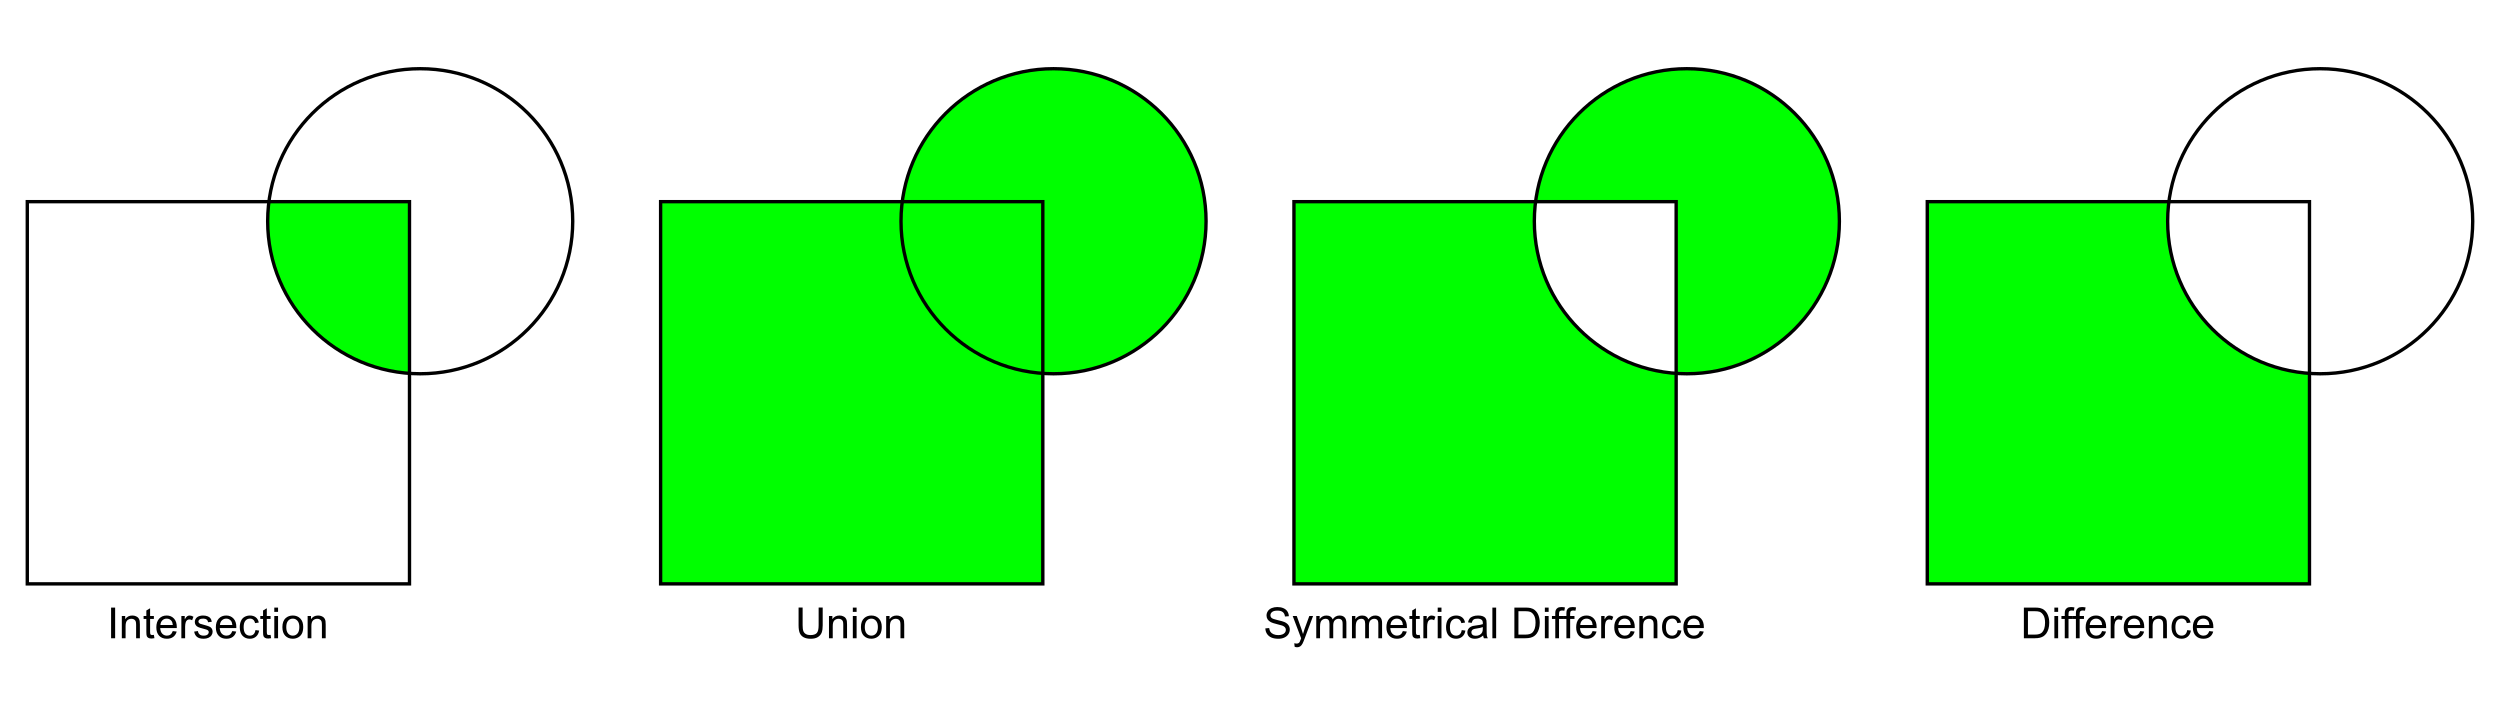
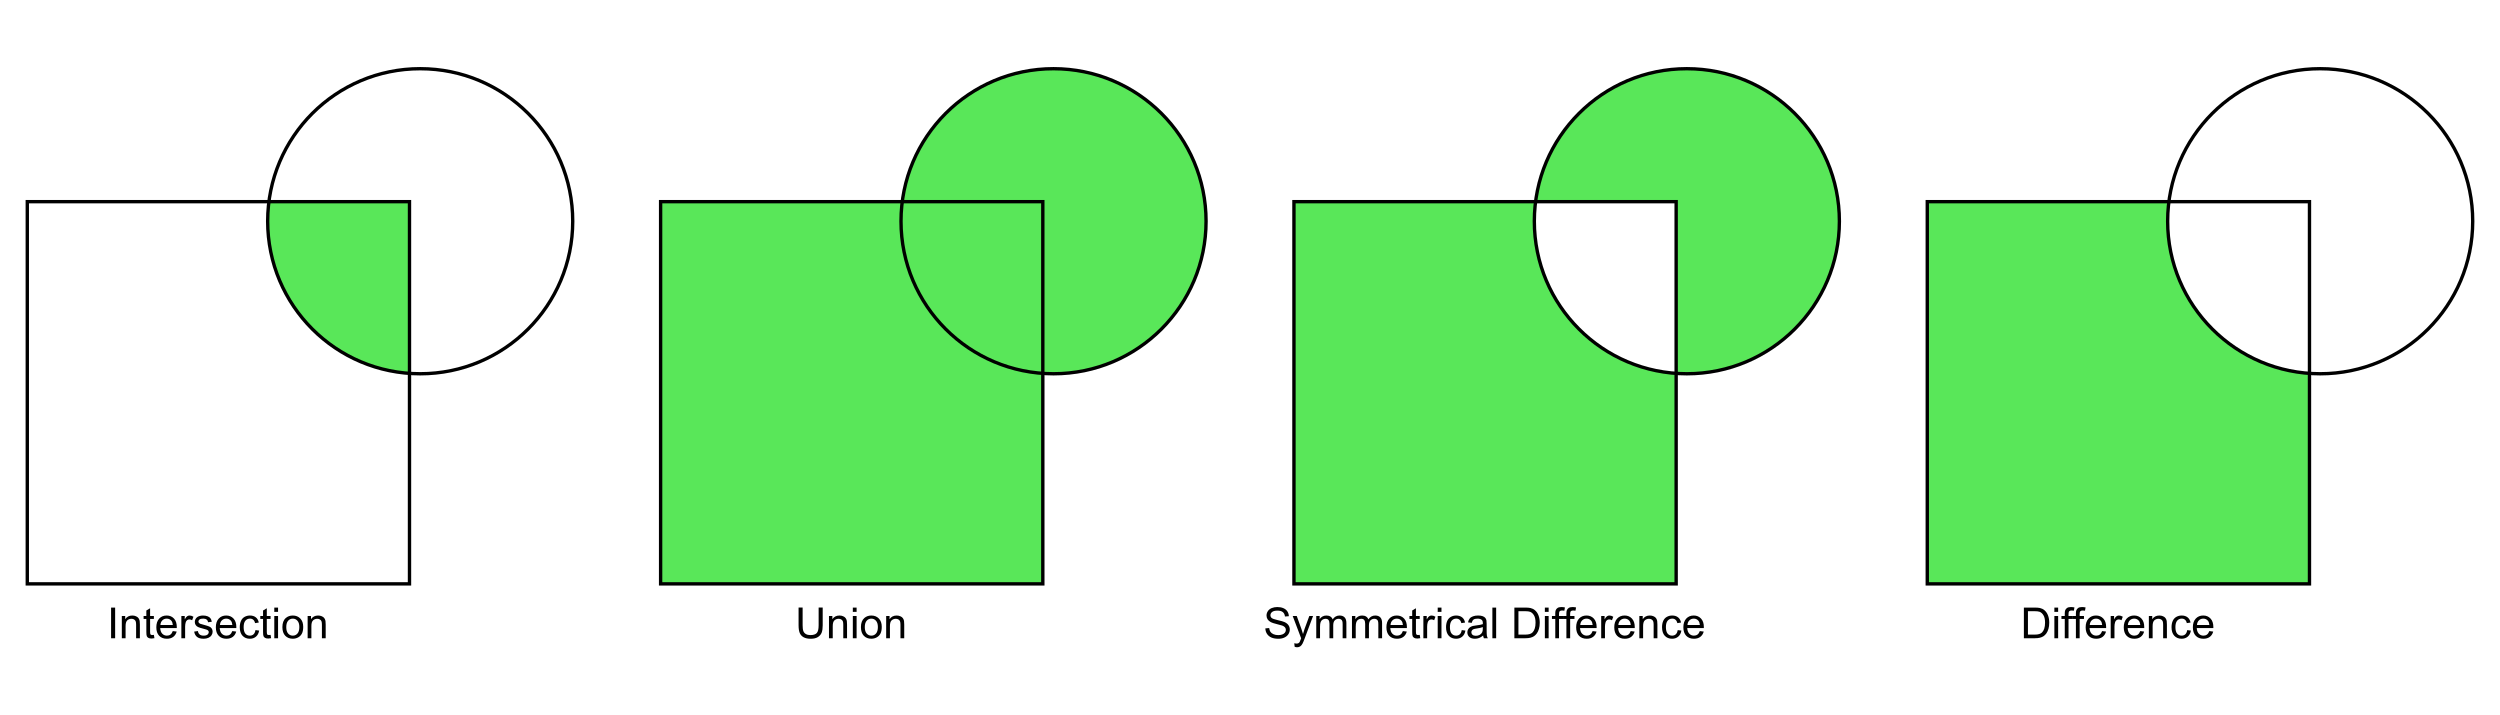
<svg xmlns="http://www.w3.org/2000/svg" width="700" height="200" viewBox="0 0 185.208 52.917" xml:space="preserve">
-   <path style="fill:#0f0;stroke:none;stroke-width:.25;stop-color:#000" d="M142.78 14.94v28.314h28.314V27.66a11.3 11.3 0 0 1-10.506-11.27 11.3 11.3 0 0 1 .1-1.45zM124.968 5.09a11.3 11.3 0 0 0-11.2 9.85h10.406v12.72a11.3 11.3 0 0 0 .794.03 11.3 11.3 0 0 0 11.3-11.3 11.3 11.3 0 0 0-11.3-11.3Zm-.794 22.57a11.3 11.3 0 0 1-10.506-11.27 11.3 11.3 0 0 1 .1-1.45H95.86v28.314h28.314zM78.048 5.09a11.3 11.3 0 0 0-11.2 9.85H48.94v28.314h28.315V27.66a11.3 11.3 0 0 0 .793.03 11.3 11.3 0 0 0 11.3-11.3 11.3 11.3 0 0 0-11.3-11.3ZM19.929 14.94a11.3 11.3 0 0 0-.1 1.45 11.3 11.3 0 0 0 10.507 11.27V14.94Z" />
+   <path style="fill:#59e759;stroke:none;stroke-width:.25;stop-color:#000" d="M142.78 14.94v28.314h28.314V27.66a11.3 11.3 0 0 1-10.506-11.27 11.3 11.3 0 0 1 .1-1.45zM124.968 5.09a11.3 11.3 0 0 0-11.2 9.85h10.406v12.72a11.3 11.3 0 0 0 .794.03 11.3 11.3 0 0 0 11.3-11.3 11.3 11.3 0 0 0-11.3-11.3Zm-.794 22.57a11.3 11.3 0 0 1-10.506-11.27 11.3 11.3 0 0 1 .1-1.45H95.86v28.314h28.314zM78.048 5.09a11.3 11.3 0 0 0-11.2 9.85H48.94v28.314h28.315V27.66a11.3 11.3 0 0 0 .793.03 11.3 11.3 0 0 0 11.3-11.3 11.3 11.3 0 0 0-11.3-11.3ZM19.929 14.94a11.3 11.3 0 0 0-.1 1.45 11.3 11.3 0 0 0 10.507 11.27V14.94Z" />
  <path style="fill:none;stroke:#000;stroke-width:.25;stop-color:#000" d="M2.021 14.94h28.315v28.315H2.021z" />
  <circle style="fill:none;stroke:#000;stroke-width:.25;stop-color:#000" cx="31.129" cy="16.39" r="11.3" />
  <path style="fill:none;stroke:#000;stroke-width:.25;stop-color:#000" d="M48.94 14.94h28.315v28.315H48.94z" />
  <circle style="fill:none;stroke:#000;stroke-width:.25;stop-color:#000" cx="78.049" cy="16.39" r="11.3" />
  <path style="fill:none;stroke:#000;stroke-width:.25;stop-color:#000" d="M95.86 14.94h28.315v28.315H95.86z" />
  <circle style="fill:none;stroke:#000;stroke-width:.25;stop-color:#000" cx="124.968" cy="16.39" r="11.3" />
  <path style="fill:none;stroke:#000;stroke-width:.25;stop-color:#000" d="M142.779 14.94h28.315v28.315h-28.315z" />
  <circle style="fill:none;stroke:#000;stroke-width:.25;stop-color:#000" cx="171.887" cy="16.39" r="11.3" />
  <g aria-label="Intersection" style="font-size:3.175px;line-height:1.25;font-family:Arial;-inkscape-font-specification:'Arial, Normal';stroke-width:.265">
    <path d="M8.229 47.283v-2.272h.3v2.272zM9.024 47.283v-1.646h.251v.234q.182-.271.524-.271.15 0 .273.054.126.053.188.14.062.086.087.206.015.077.015.271v1.012h-.279v-1.001q0-.17-.032-.254-.033-.086-.117-.135-.082-.051-.193-.051-.179 0-.309.113-.129.113-.129.43v.898zM11.4 47.034l.04.246q-.118.025-.211.025-.152 0-.236-.048-.083-.048-.118-.126-.034-.079-.034-.33v-.947h-.204v-.217h.204v-.408l.278-.167v.575h.28v.217h-.28v.963q0 .12.014.153.015.034.048.054.034.02.096.02.046 0 .122-.01zM12.8 46.753l.288.036q-.069.253-.253.392-.185.14-.471.14-.362 0-.574-.222-.21-.223-.21-.625 0-.415.213-.645.214-.23.555-.23.33 0 .54.226.209.224.209.632l-.002.074h-1.227q.015.272.153.416.138.144.344.144.154 0 .262-.08.109-.081.172-.258zm-.917-.451h.92q-.02-.208-.106-.312-.133-.16-.346-.16-.192 0-.324.128-.13.129-.144.344zM13.435 47.283v-1.646h.251v.25q.096-.176.177-.231.082-.056.18-.056.14 0 .286.09l-.096.259q-.102-.06-.204-.06-.092 0-.165.055-.073.054-.104.152-.046.149-.046.325v.862zM14.384 46.792l.276-.043q.023.165.128.254.107.088.298.088.192 0 .285-.077.093-.08.093-.185 0-.094-.082-.149-.057-.037-.285-.094-.307-.078-.426-.134-.118-.057-.18-.156-.06-.1-.06-.222 0-.11.049-.203.051-.095.138-.157.065-.048.177-.08.113-.034.241-.034.194 0 .34.056.147.055.217.152.07.094.096.254l-.273.037q-.018-.127-.108-.198-.089-.072-.251-.072-.193 0-.275.064-.082.063-.082.149 0 .054.034.097.034.045.107.075.042.015.247.071.296.08.412.13.118.05.184.146.067.096.067.239 0 .14-.082.263-.08.123-.234.19-.154.068-.347.068-.321 0-.49-.134-.168-.133-.214-.395zM17.21 46.753l.288.036q-.068.253-.252.392-.185.14-.472.14-.361 0-.573-.222-.211-.223-.211-.625 0-.415.214-.645.214-.23.555-.23.33 0 .54.226.209.224.209.632l-.002.074h-1.228q.016.272.154.416.138.144.344.144.153 0 .262-.08.108-.081.172-.258zm-.916-.451h.919q-.019-.208-.105-.312-.134-.16-.346-.16-.192 0-.324.128-.13.129-.144.344zM18.923 46.68l.274.036q-.045.284-.23.445-.185.16-.455.16-.338 0-.544-.22-.205-.222-.205-.635 0-.266.089-.466.088-.2.268-.3.181-.1.394-.1.268 0 .438.136.171.135.219.385l-.271.042q-.039-.166-.138-.25-.098-.084-.237-.084-.211 0-.343.152-.132.15-.132.478 0 .331.127.482.127.15.332.15.164 0 .274-.1.11-.101.14-.31zM20.045 47.034l.04.246q-.117.025-.21.025-.152 0-.236-.048-.084-.048-.118-.126-.034-.079-.034-.33v-.947h-.204v-.217h.204v-.408l.278-.167v.575h.28v.217h-.28v.963q0 .12.014.153.015.034.048.054.034.02.096.02.046 0 .122-.01zM20.32 45.332v-.321h.279v.32zm0 1.951v-1.646h.279v1.646zM20.92 46.46q0-.457.254-.677.212-.183.518-.183.34 0 .555.223.215.222.215.614 0 .318-.096.5-.094.182-.277.283-.182.1-.397.1-.346 0-.56-.221-.212-.222-.212-.639zm.287 0q0 .316.138.475.137.156.347.156.208 0 .346-.158.137-.158.137-.482 0-.306-.139-.462-.138-.158-.344-.158-.21 0-.347.156-.138.157-.138.473zM22.79 47.283v-1.646h.25v.234q.182-.271.525-.271.148 0 .272.054.126.053.188.14.062.086.087.206.015.077.015.271v1.012h-.279v-1.001q0-.17-.032-.254-.033-.086-.117-.135-.082-.051-.193-.051-.179 0-.309.113-.129.113-.129.43v.898z" style="text-align:center;text-anchor:middle" />
  </g>
  <g aria-label="Union" style="font-size:3.175px;line-height:1.25;font-family:Arial;-inkscape-font-specification:'Arial, Normal';stroke-width:.265">
    <path d="M60.647 45.01h.301v1.314q0 .342-.077.544-.078.201-.281.329-.202.125-.53.125-.32 0-.523-.11t-.29-.318q-.086-.209-.086-.57V45.01h.3v1.311q0 .296.055.437.055.14.189.216.135.076.328.076.332 0 .473-.15.141-.15.141-.579zM61.413 47.283v-1.646h.251v.234q.182-.271.524-.271.15 0 .273.054.126.053.188.14.062.086.087.206.015.077.015.271v1.012h-.279v-1.001q0-.17-.032-.254-.033-.086-.117-.135-.082-.051-.194-.051-.178 0-.308.113-.129.113-.129.43v.898zM63.18 45.332v-.321h.28v.32zm0 1.951v-1.646h.28v1.646zM63.78 46.46q0-.457.255-.677.212-.183.518-.183.34 0 .555.223.215.222.215.614 0 .318-.096.5-.095.182-.278.283-.18.1-.396.1-.346 0-.56-.221-.212-.222-.212-.639zm.287 0q0 .316.138.475.138.156.348.156.207 0 .345-.158.138-.158.138-.482 0-.306-.14-.462-.137-.158-.343-.158-.21 0-.348.156-.138.157-.138.473zM65.65 47.283v-1.646h.251v.234q.182-.271.524-.271.15 0 .273.054.126.053.188.14.062.086.087.206.015.077.015.271v1.012h-.279v-1.001q0-.17-.033-.254-.032-.086-.116-.135-.082-.051-.194-.051-.178 0-.308.113-.129.113-.129.43v.898z" style="text-align:center;text-anchor:middle" />
  </g>
  <g aria-label="Symmetrical Difference" style="font-size:3.175px;line-height:1.25;font-family:Arial;-inkscape-font-specification:'Arial, Normal';stroke-width:.265">
    <path d="m93.741 46.553.284-.025q.02.17.093.281.074.109.23.177.155.066.348.066.172 0 .304-.05.132-.052.196-.14.065-.09.065-.196 0-.107-.062-.186-.062-.08-.205-.135-.092-.035-.405-.11-.313-.076-.438-.142-.163-.086-.244-.211-.079-.127-.079-.284 0-.172.098-.32.097-.151.285-.229.188-.077.417-.077.253 0 .445.082.194.08.298.239.104.158.111.358l-.288.022q-.023-.216-.158-.326-.133-.11-.395-.11-.273 0-.399.1-.124.1-.124.241 0 .123.088.202.087.079.453.162.368.083.504.145.198.091.293.232.095.14.095.323 0 .18-.104.342-.104.16-.3.25-.193.088-.437.088-.308 0-.518-.09-.207-.09-.327-.27-.117-.18-.124-.409zM95.913 47.917l-.03-.262q.09.025.159.025.093 0 .149-.03.056-.032.091-.088.027-.041.086-.207.007-.024.024-.069l-.624-1.649h.3l.343.953q.067.182.12.382.047-.192.114-.375l.352-.96h.279l-.626 1.674q-.101.272-.157.374-.074.138-.17.201-.097.066-.23.066-.08 0-.18-.035zM97.513 47.283v-1.646h.25v.231q.077-.121.206-.194.129-.074.293-.074.183 0 .3.076.117.076.165.212.195-.288.509-.288.245 0 .376.136.132.135.132.417v1.13h-.277v-1.037q0-.167-.028-.24-.027-.074-.098-.12-.071-.044-.167-.044-.174 0-.289.116-.115.115-.115.369v.956h-.279v-1.07q0-.185-.068-.278-.068-.093-.223-.093-.118 0-.219.062-.099.062-.144.181-.045.12-.045.344v.854zM100.158 47.283v-1.646h.25v.231q.077-.121.206-.194.128-.074.293-.074.183 0 .299.076.118.076.166.212.195-.288.508-.288.245 0 .377.136.132.135.132.417v1.13h-.278v-1.037q0-.167-.028-.24-.026-.074-.097-.12-.072-.044-.168-.044-.173 0-.288.116-.115.115-.115.369v.956h-.279v-1.07q0-.185-.068-.278-.068-.093-.223-.093-.118 0-.219.062-.099.062-.144.181-.045.12-.045.344v.854zM103.93 46.753l.288.036q-.068.253-.252.392-.185.14-.472.14-.361 0-.573-.222-.211-.223-.211-.625 0-.415.214-.645.214-.23.555-.23.33 0 .54.226.209.224.209.632l-.002.074h-1.228q.015.272.153.416.138.144.344.144.154 0 .262-.08.109-.081.172-.258zm-.916-.451h.919q-.019-.208-.105-.312-.134-.16-.346-.16-.192 0-.324.128-.13.129-.144.344zM105.178 47.034l.04.246q-.118.025-.21.025-.153 0-.236-.048-.084-.048-.118-.126-.034-.079-.034-.33v-.947h-.205v-.217h.205v-.408l.277-.167v.575h.28v.217h-.28v.963q0 .12.014.153.016.034.048.054.034.02.096.02.047 0 .123-.01zM105.448 47.283v-1.646h.25v.25q.097-.176.177-.231.083-.056.18-.056.141 0 .287.09l-.096.259q-.102-.06-.205-.06-.091 0-.164.055-.073.054-.104.152-.046.149-.046.325v.862zM106.51 45.332v-.321h.279v.32zm0 1.951v-1.646h.279v1.646zM108.288 46.68l.274.036q-.045.284-.23.445-.185.16-.455.16-.338 0-.544-.22-.205-.222-.205-.635 0-.266.088-.466.089-.2.269-.3.181-.1.393-.1.269 0 .44.136.17.135.218.385l-.272.042q-.038-.166-.137-.25-.098-.084-.238-.084-.21 0-.342.152-.132.15-.132.478 0 .331.127.482.127.15.332.15.164 0 .274-.1.11-.101.14-.31zM109.875 47.08q-.155.132-.299.186-.143.055-.307.055-.271 0-.417-.132-.146-.134-.146-.34 0-.12.055-.22t.144-.161q.09-.06.201-.092.083-.021.248-.041.338-.04.498-.097l.002-.072q0-.17-.08-.24-.106-.095-.317-.095-.197 0-.291.07-.093.068-.138.243l-.273-.037q.037-.175.122-.282.086-.109.247-.166.161-.06.373-.06.211 0 .343.05.132.05.194.126.062.074.087.19.014.07.014.256v.372q0 .39.017.493.018.103.07.197h-.29q-.044-.086-.056-.203zm-.023-.623q-.152.062-.456.105-.172.025-.243.056-.072.031-.11.092-.04.059-.04.132 0 .111.085.186.085.074.248.074.16 0 .286-.07.126-.071.185-.194.045-.094.045-.279zM110.56 47.283v-2.272h.28v2.272zM112.19 47.283v-2.272h.783q.265 0 .404.032.196.045.334.163.18.152.268.39.09.235.09.539 0 .259-.06.459-.061.2-.156.331-.094.13-.208.206-.111.075-.27.114-.159.038-.365.038zm.3-.268h.486q.225 0 .352-.042.128-.042.204-.118.107-.106.166-.286.06-.182.06-.439 0-.357-.117-.547-.116-.193-.284-.258-.12-.046-.389-.046h-.477zM114.449 45.332v-.321h.279v.32zm0 1.951v-1.646h.279v1.646zM115.22 47.283v-1.429h-.247v-.217h.246v-.175q0-.166.03-.247.04-.108.14-.175.103-.068.286-.068.118 0 .26.028l-.042.243q-.086-.015-.164-.015-.127 0-.18.054-.052.054-.052.203v.152h.32v.217h-.32v1.43z" style="text-align:center;text-anchor:middle" />
    <path d="M116.044 47.283v-1.429h-.247v-.217h.247v-.175q0-.166.03-.247.04-.108.14-.175.103-.068.286-.068.117 0 .26.028l-.042.243q-.087-.015-.164-.015-.127 0-.18.054-.053.054-.053.203v.152h.321v.217h-.32v1.43zM117.986 46.753l.289.036q-.068.253-.253.392-.184.14-.471.14-.362 0-.574-.222-.21-.223-.21-.625 0-.415.213-.645.214-.23.555-.23.33 0 .54.226.209.224.209.632l-.002.074h-1.228q.016.272.154.416.138.144.344.144.153 0 .262-.08.108-.081.172-.258zm-.916-.451h.92q-.02-.208-.106-.312-.133-.16-.346-.16-.192 0-.324.128-.13.129-.144.344zM118.622 47.283v-1.646h.251v.25q.096-.176.177-.231.082-.056.18-.056.14 0 .286.09l-.096.259q-.102-.06-.204-.06-.092 0-.165.055-.072.054-.103.152-.047.149-.047.325v.862zM120.81 46.753l.288.036q-.068.253-.253.392-.184.14-.471.14-.361 0-.574-.222-.21-.223-.21-.625 0-.415.213-.645.214-.23.555-.23.33 0 .54.226.21.224.21.632 0 .025-.003.074h-1.228q.016.272.154.416.138.144.344.144.153 0 .262-.08.108-.081.172-.258zm-.917-.451h.92q-.02-.208-.106-.312-.133-.16-.346-.16-.192 0-.324.128-.13.129-.144.344zM121.448 47.283v-1.646h.251v.234q.182-.271.524-.271.15 0 .273.054.126.053.188.14.062.086.087.206.015.077.015.271v1.012h-.279v-1.001q0-.17-.033-.254-.032-.086-.116-.135-.082-.051-.194-.051-.178 0-.308.113-.129.113-.129.43v.898zM124.288 46.68l.275.036q-.045.284-.231.445-.185.16-.455.16-.337 0-.544-.22-.204-.222-.204-.635 0-.266.088-.466t.268-.3q.182-.1.394-.1.268 0 .439.136.17.135.218.385l-.27.042q-.04-.166-.139-.25-.098-.084-.237-.084-.21 0-.343.152-.131.15-.131.478 0 .331.127.482.127.15.331.15.165 0 .275-.1.11-.101.14-.31zM125.929 46.753l.288.036q-.068.253-.253.392-.184.14-.471.14-.361 0-.574-.222-.21-.223-.21-.625 0-.415.213-.645.214-.23.555-.23.33 0 .54.226.21.224.21.632 0 .025-.003.074h-1.228q.016.272.154.416.138.144.344.144.153 0 .262-.08.108-.081.172-.258zm-.917-.451h.92q-.019-.208-.106-.312-.133-.16-.346-.16-.192 0-.324.128-.13.129-.144.344z" style="text-align:center;text-anchor:middle" />
  </g>
  <g aria-label="Difference" style="font-size:3.175px;line-height:1.25;font-family:Arial;-inkscape-font-specification:'Arial, Normal';stroke-width:.265">
    <path d="M149.936 47.283v-2.272h.783q.265 0 .405.032.195.045.333.163.18.152.268.39.09.235.09.539 0 .259-.06.459t-.155.331q-.095.13-.208.206-.112.075-.271.114-.159.038-.365.038zm.301-.268h.485q.225 0 .352-.042.129-.042.205-.118.107-.106.166-.286.06-.182.06-.439 0-.357-.118-.547-.116-.193-.283-.258-.121-.046-.39-.046h-.477zM152.195 45.332v-.321h.279v.32zm0 1.951v-1.646h.279v1.646zM152.965 47.283v-1.429h-.246v-.217h.246v-.175q0-.166.03-.247.04-.108.141-.175.102-.068.285-.068.118 0 .26.028l-.041.243q-.087-.015-.164-.015-.128 0-.18.054-.053.054-.053.203v.152h.32v.217h-.32v1.43z" style="text-align:center;text-anchor:middle" />
    <path d="M153.79 47.283v-1.429h-.246v-.217h.246v-.175q0-.166.03-.247.04-.108.14-.175.103-.068.286-.068.118 0 .26.028l-.042.243q-.086-.015-.164-.015-.127 0-.18.054-.052.054-.052.203v.152h.32v.217h-.32v1.43zM155.733 46.753l.288.036q-.068.253-.253.392-.184.14-.47.14-.362 0-.575-.222-.21-.223-.21-.625 0-.415.214-.645.214-.23.555-.23.33 0 .54.226.208.224.208.632l-.002.074h-1.227q.015.272.153.416.138.144.344.144.154 0 .262-.08.109-.081.172-.258zm-.916-.451h.919q-.019-.208-.106-.312-.133-.16-.345-.16-.193 0-.324.128-.13.129-.144.344zM156.368 47.283v-1.646h.252v.25q.096-.176.176-.231.082-.056.18-.056.141 0 .287.09l-.096.259q-.103-.06-.205-.06-.091 0-.164.055-.073.054-.104.152-.047.149-.047.325v.862zM158.556 46.753l.288.036q-.068.253-.253.392-.184.14-.47.14-.362 0-.574-.222-.211-.223-.211-.625 0-.415.214-.645.214-.23.555-.23.33 0 .54.226.208.224.208.632l-.002.074h-1.227q.015.272.153.416.138.144.344.144.154 0 .262-.08.109-.081.172-.258zm-.916-.451h.919q-.019-.208-.105-.312-.134-.16-.346-.16-.192 0-.324.128-.13.129-.144.344zM159.195 47.283v-1.646h.25v.234q.182-.271.525-.271.149 0 .273.054.125.053.187.14.062.086.087.206.015.077.015.271v1.012h-.279v-1.001q0-.17-.032-.254-.033-.086-.117-.135-.082-.051-.193-.051-.179 0-.309.113-.128.113-.128.43v.898zM162.035 46.68l.274.036q-.045.284-.23.445-.185.16-.455.16-.338 0-.544-.22-.205-.222-.205-.635 0-.266.088-.466.089-.2.269-.3.181-.1.393-.1.269 0 .44.136.17.135.218.385l-.272.042q-.038-.166-.138-.25-.097-.084-.237-.084-.21 0-.342.152-.132.15-.132.478 0 .331.127.482.127.15.332.15.164 0 .274-.1.11-.101.14-.31zM163.675 46.753l.288.036q-.068.253-.252.392-.185.14-.472.14-.361 0-.573-.222-.211-.223-.211-.625 0-.415.214-.645.214-.23.555-.23.33 0 .54.226.209.224.209.632l-.002.074h-1.228q.015.272.153.416.138.144.344.144.154 0 .262-.08.109-.081.172-.258zm-.916-.451h.919q-.019-.208-.105-.312-.134-.16-.346-.16-.192 0-.324.128-.13.129-.144.344z" style="text-align:center;text-anchor:middle" />
  </g>
</svg>
